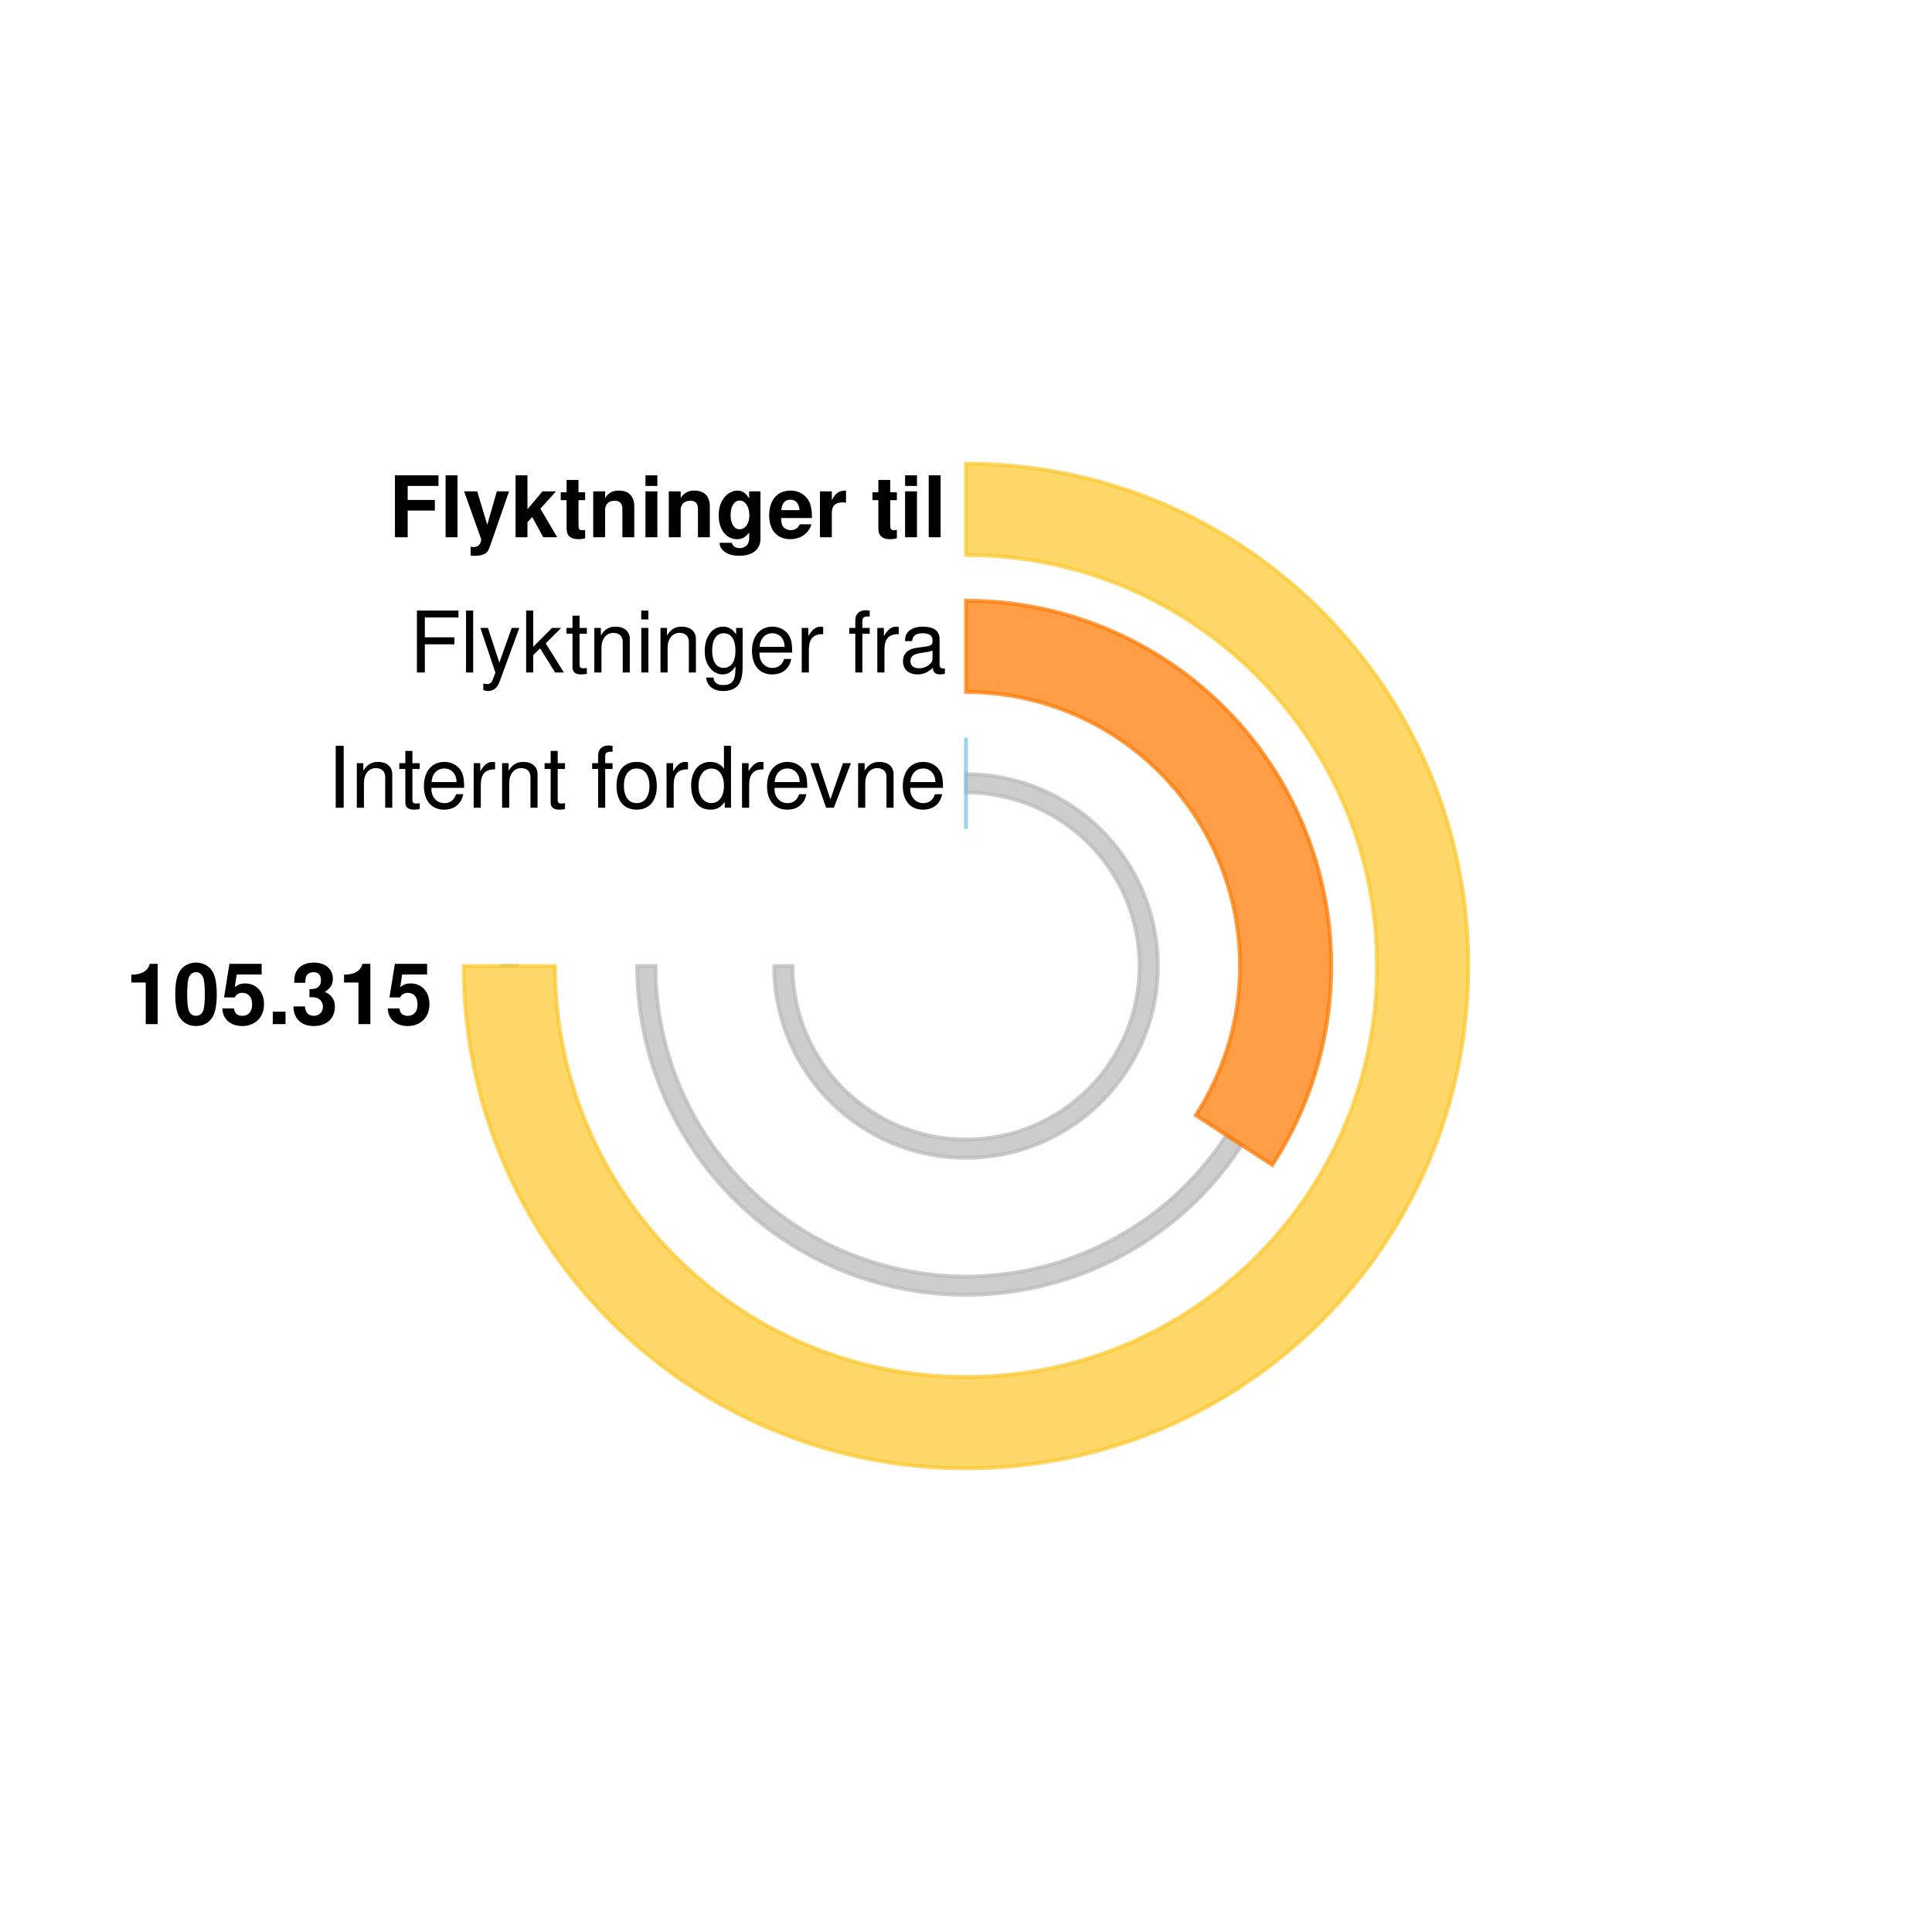
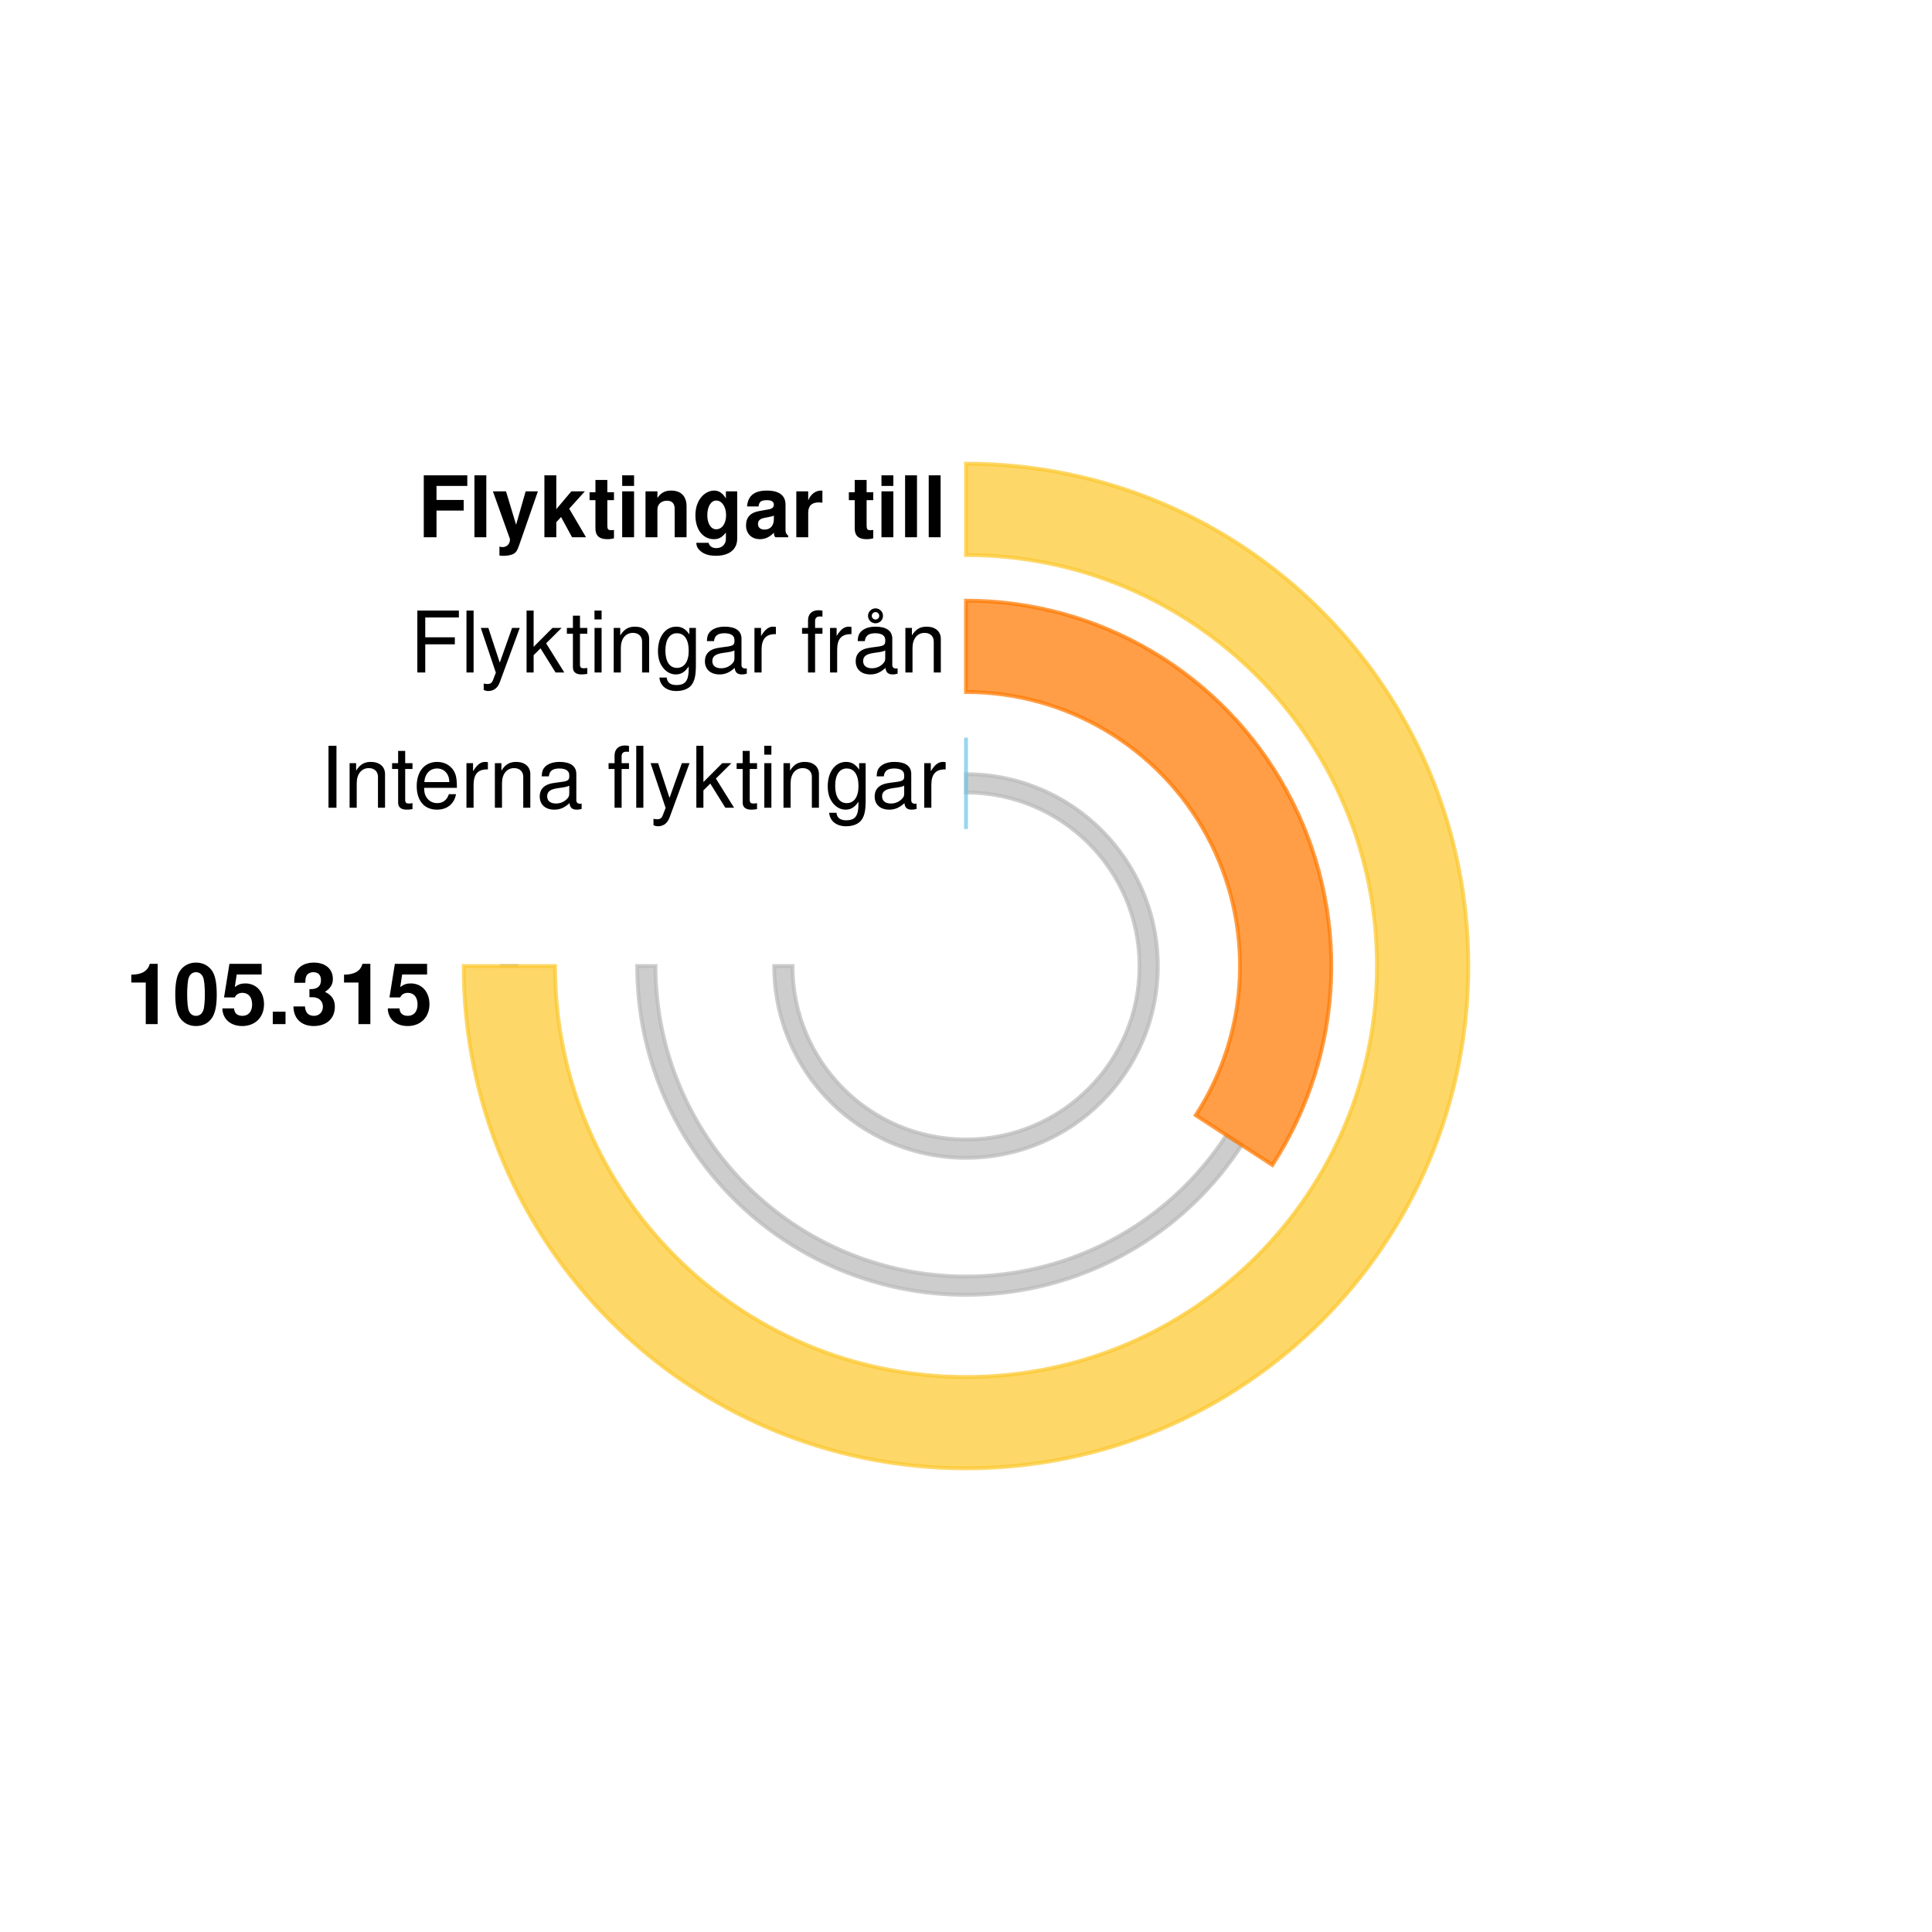
<svg xmlns="http://www.w3.org/2000/svg" role="img" class="rv-xy-plot__inner" width="500" height="500">
  <g class="rv-xy-plot__series rv-xy-plot__series--arc " opacity="1" pointer-events="all" transform="translate(250,250)">
    <path class="rv-xy-plot__series rv-xy-plot__series--arc-path  " d="M3.03935069242934e-15,-49.636A49.636,49.636,0,1,1,-49.636,6.07870138485868e-15L-44.909,5.499777443443567e-15A44.909,44.909,0,1,0,2.7498887217217836e-15,-44.909Z" style="opacity: 1; stroke: rgba(186, 186, 186, 0.72); fill: rgba(186, 186, 186, 0.72);" />
    <path class="rv-xy-plot__series rv-xy-plot__series--arc-path  " d="M71.357,46.354A85.091,85.091,0,0,1,-85.091,1.0420630945472023e-14L-80.364,9.84170700405691e-15A80.364,80.364,0,0,0,67.392,43.779Z" style="opacity: 1; stroke: rgba(186, 186, 186, 0.72); fill: rgba(186, 186, 186, 0.72);" />
    <path class="rv-xy-plot__series rv-xy-plot__series--arc-path  " d="M-120.545,1.4762560506085366e-14L-115.818,1.4183636564670253e-14Z" style="opacity: 1; stroke: rgba(186, 186, 186, 0.72); fill: rgba(186, 186, 186, 0.72);" />
    <path class="rv-xy-plot__series rv-xy-plot__series--arc-path  " d="M3.618274633844452e-15,-59.091L2.1709647803066717e-15,-35.455Z" style="opacity: 1; stroke: rgba(114, 199, 231, 0.72); fill: rgba(114, 199, 231, 0.72);" />
    <path class="rv-xy-plot__series rv-xy-plot__series--arc-path  " d="M5.7892394141511244e-15,-94.545A94.545,94.545,0,0,1,79.285,51.504L59.464,38.628A70.909,70.909,0,0,0,4.341929560613344e-15,-70.909Z" style="opacity: 1; stroke: rgba(255, 121, 0, 0.72); fill: rgba(255, 121, 0, 0.72);" />
    <path class="rv-xy-plot__series rv-xy-plot__series--arc-path  " d="M7.960204194457796e-15,-130A130,130,0,1,1,-130,1.592040838891559e-14L-106.364,1.302578868184003e-14A106.364,106.364,0,1,0,6.512894340920015e-15,-106.364Z" style="opacity: 1; stroke: rgba(253, 200, 47, 0.72); fill: rgba(253, 200, 47, 0.72);" />
  </g>
  <g class="rv-xy-plot__series rv-xy-plot__series--label " transform="translate(120,0)" style="font-family: Helvetica; font-weight: normal; font-size: 22px;">
-     <text dominant-baseline="text-after-edge" class="rv-xy-plot__series--label-text" text-anchor="end" x="125" y="215" transform="rotate(0,125,215)">Internt fordrevne</text>
+     <text dominant-baseline="text-after-edge" class="rv-xy-plot__series--label-text" text-anchor="end" x="125" y="215" transform="rotate(0,125,215)">Interna flyktingar</text>
  </g>
  <g class="rv-xy-plot__series rv-xy-plot__series--label " transform="translate(120,0)" style="font-family: Helvetica; font-weight: normal; font-size: 22px;">
-     <text dominant-baseline="text-after-edge" class="rv-xy-plot__series--label-text" text-anchor="end" x="125" y="180" transform="rotate(0,125,180)">Flyktninger fra</text>
+     <text dominant-baseline="text-after-edge" class="rv-xy-plot__series--label-text" text-anchor="end" x="125" y="180" transform="rotate(0,125,180)">Flyktingar från</text>
  </g>
  <g class="rv-xy-plot__series rv-xy-plot__series--label " transform="translate(120,0)" style="font-family: Helvetica; font-weight: bold; font-size: 22px;">
-     <text dominant-baseline="text-after-edge" class="rv-xy-plot__series--label-text" text-anchor="end" x="125" y="145" transform="rotate(0,125,145)">Flyktninger til</text>
+     <text dominant-baseline="text-after-edge" class="rv-xy-plot__series--label-text" text-anchor="end" x="125" y="145" transform="rotate(0,125,145)">Flyktingar till</text>
  </g>
  <g class="rv-xy-plot__series rv-xy-plot__series--label " transform="translate(120,0)" style="font-family: Helvetica; font-weight: bold; font-size: 22px;">
    <text dominant-baseline="text-after-edge" class="rv-xy-plot__series--label-text" text-anchor="end" x="-8" y="271" transform="rotate(0,-8,271)">105.315</text>
  </g>
</svg>
